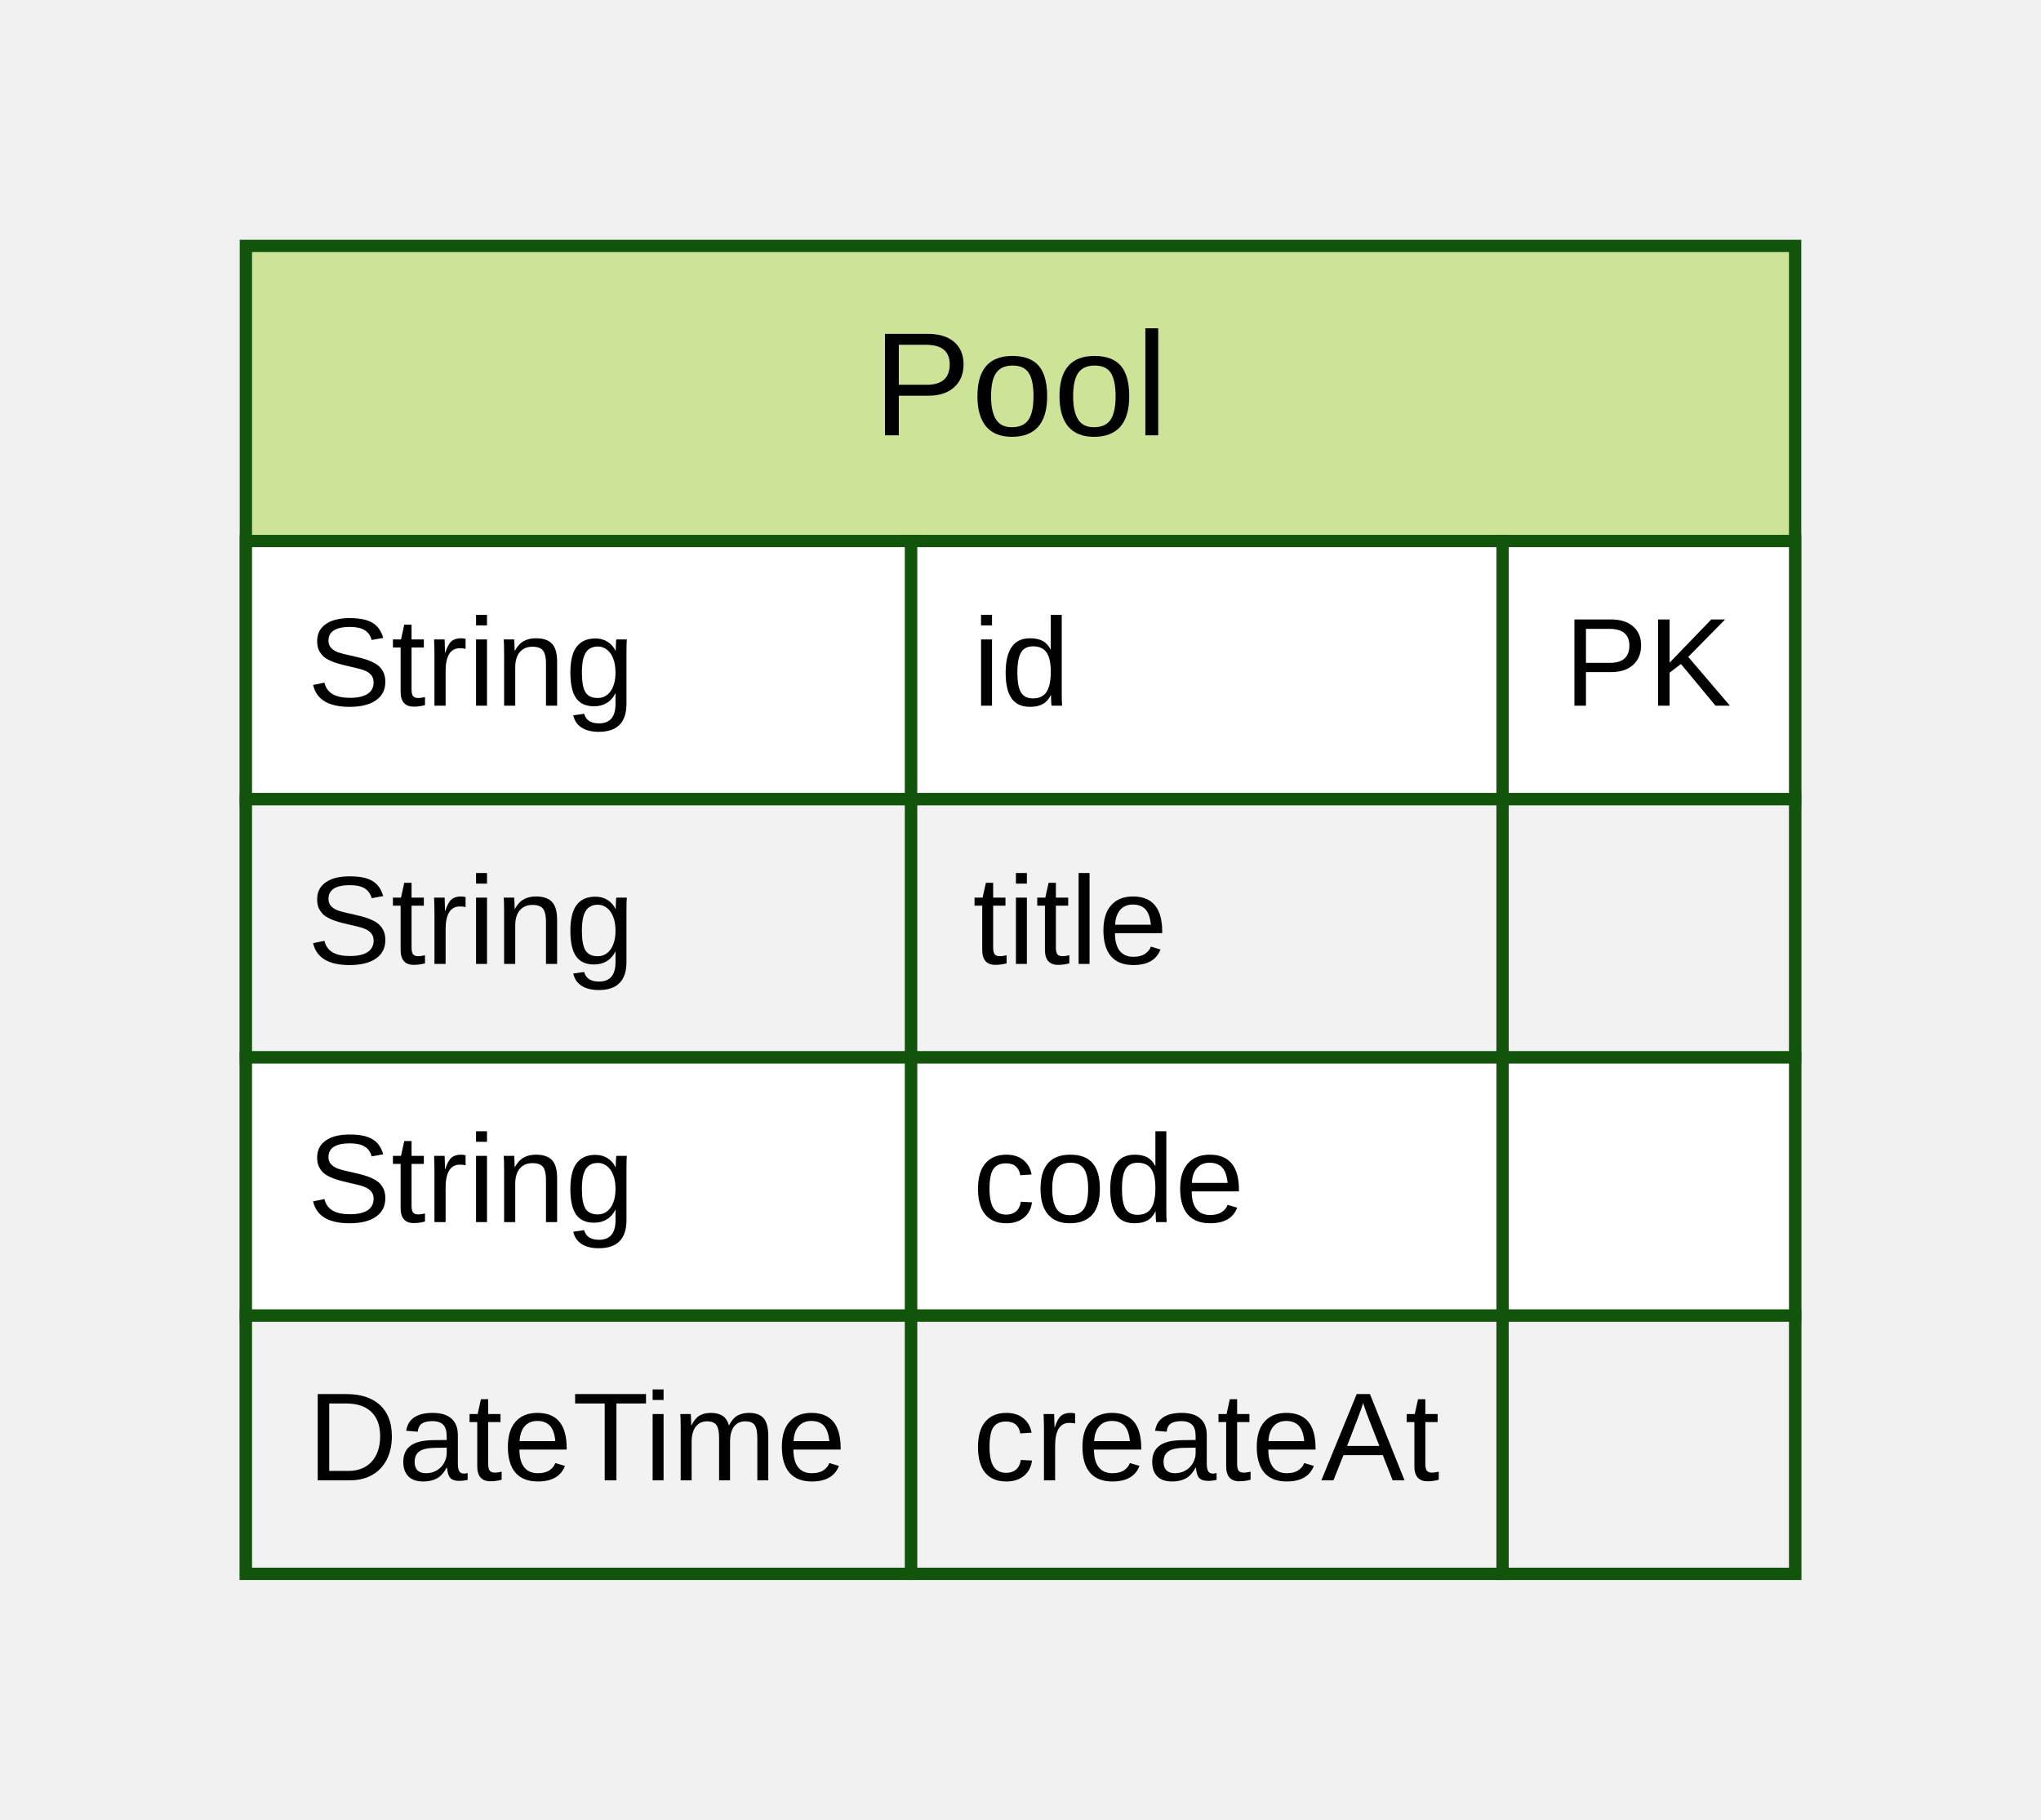
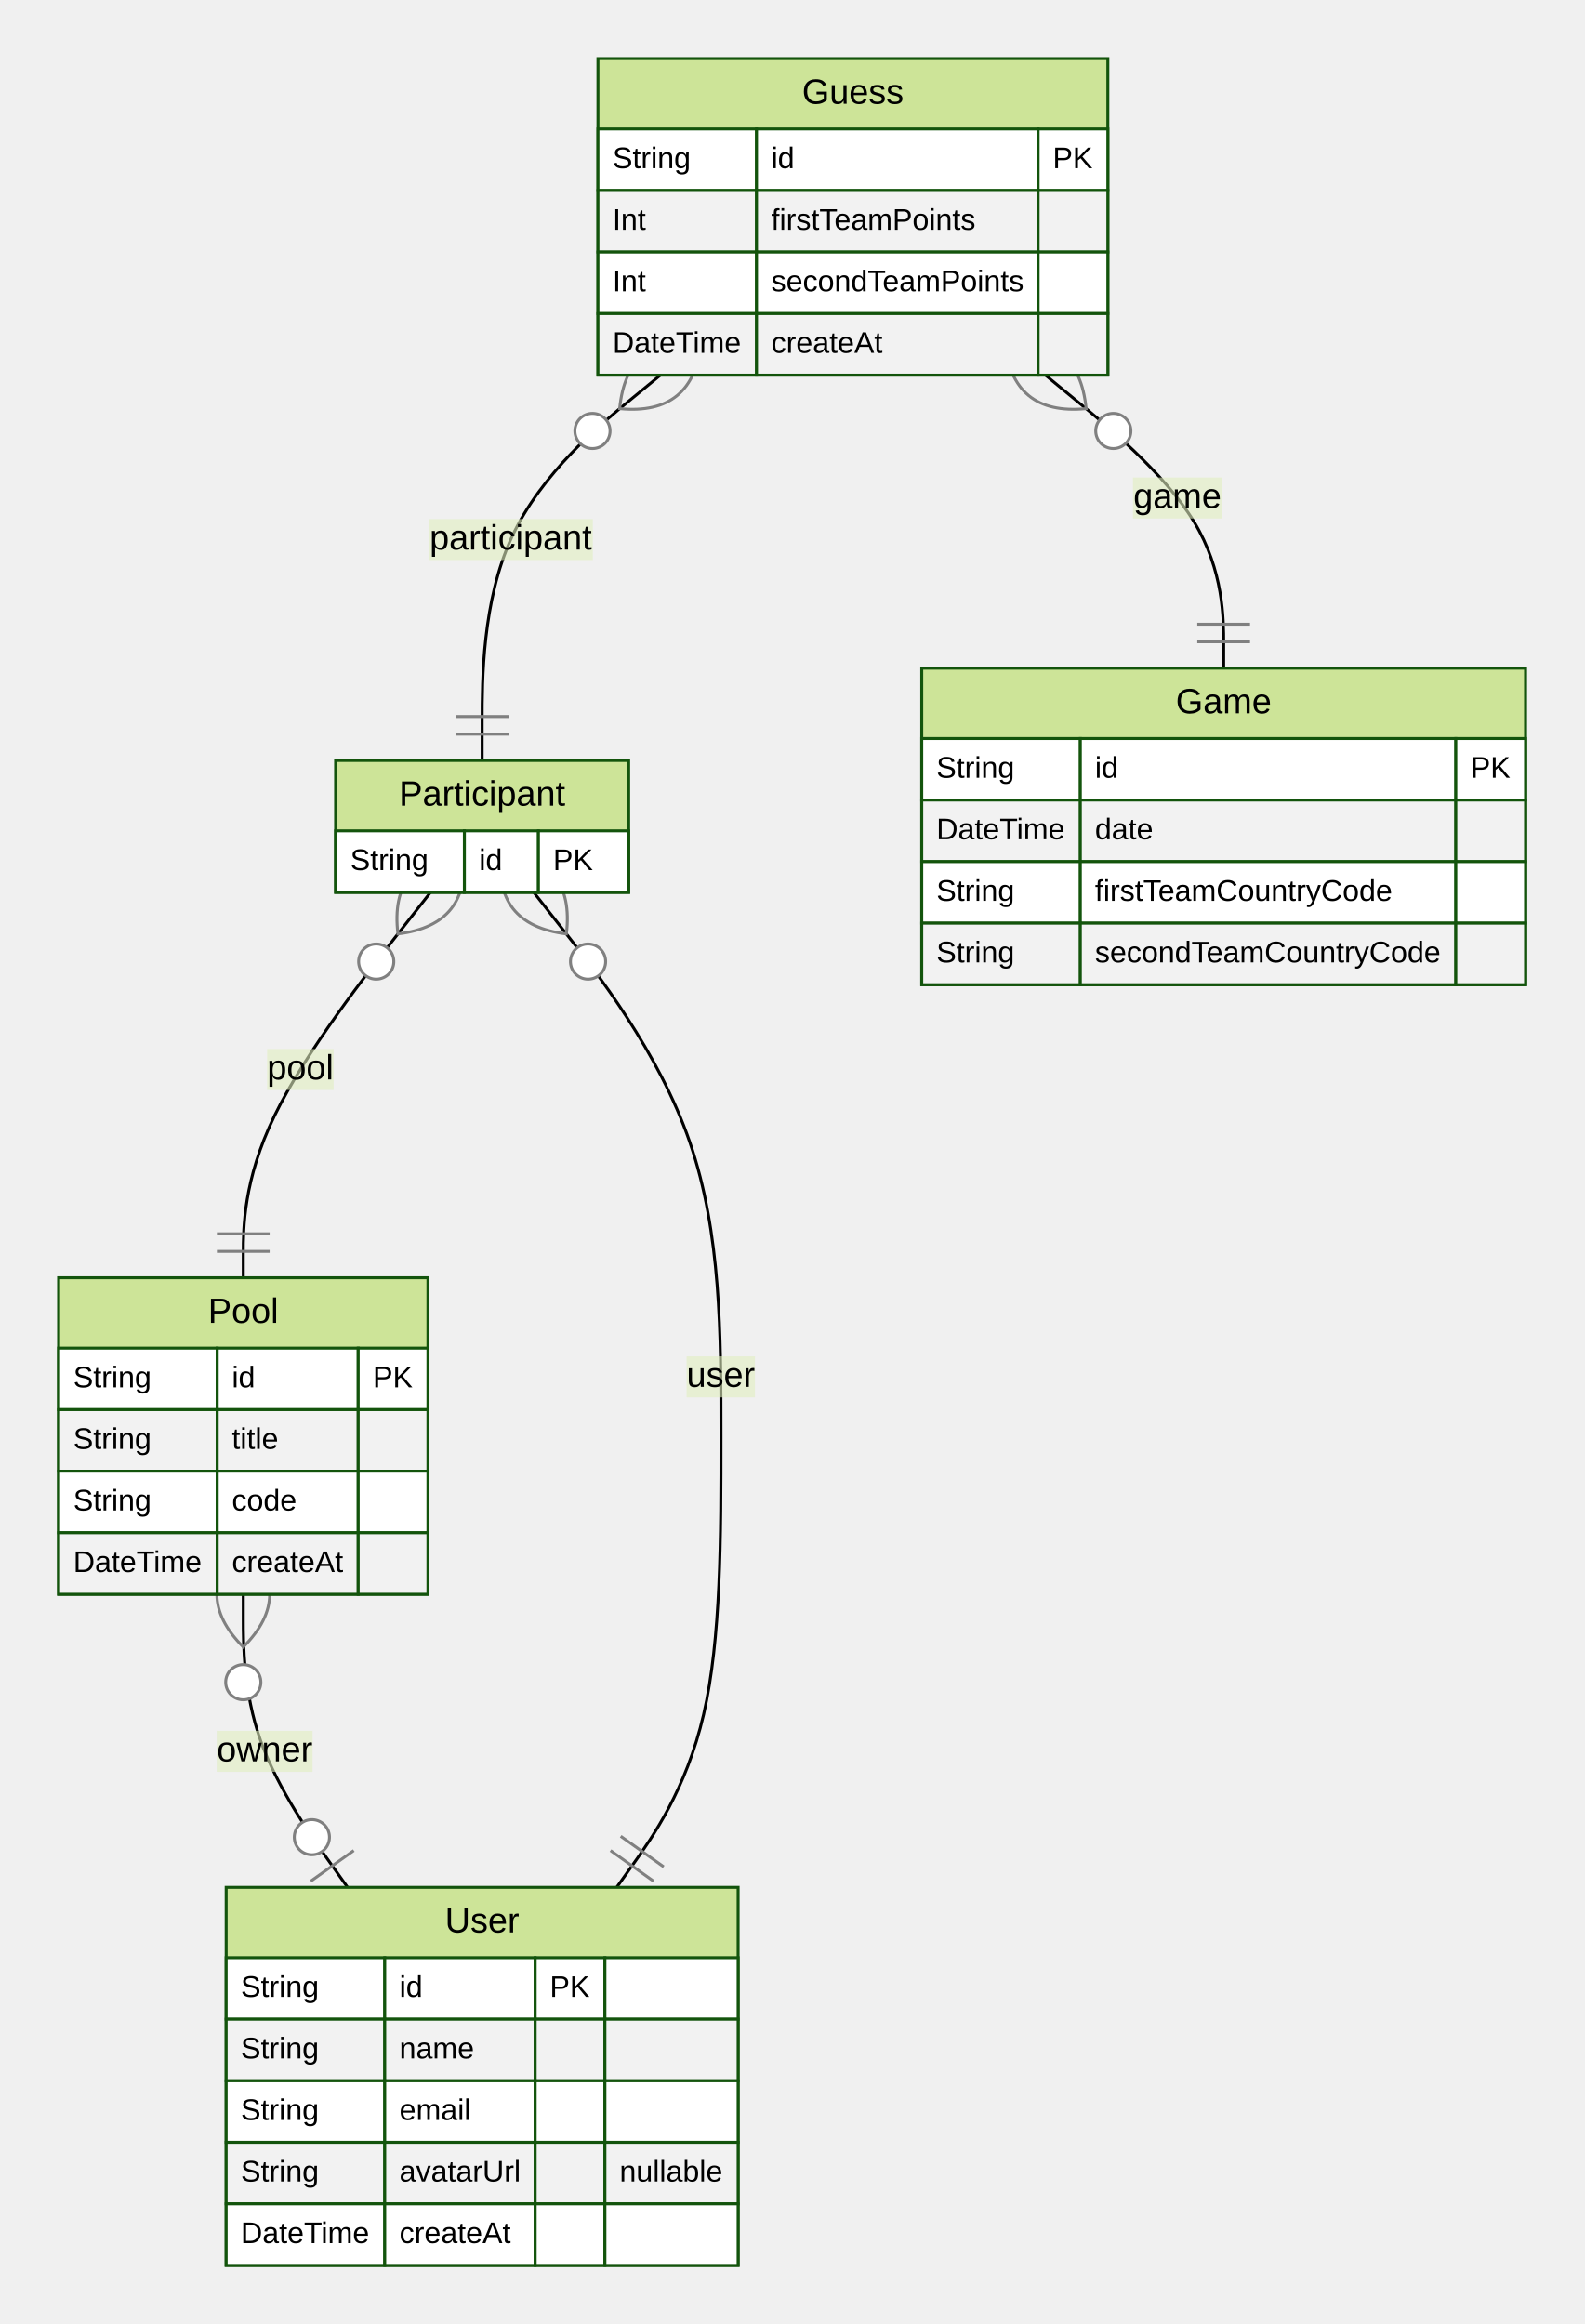
- <svg xmlns="http://www.w3.org/2000/svg" aria-labelledby="chart-title-mermaid-0 chart-desc-mermaid-0" role="img" viewBox="0 0 166.017 148" style="max-width: 166.017px; background-color: white;" width="100%" id="mermaid-0">
+ <svg xmlns="http://www.w3.org/2000/svg" aria-labelledby="chart-title-mermaid-0 chart-desc-mermaid-0" role="img" viewBox="0 0 540.542 793" style="max-width: 540.542px; background-color: white;" width="100%" id="mermaid-0">
  <style>#mermaid-0 {font-family:"trebuchet ms",verdana,arial,sans-serif;font-size:16px;fill:#000000;}#mermaid-0 .error-icon{fill:#552222;}#mermaid-0 .error-text{fill:#552222;stroke:#552222;}#mermaid-0 .edge-thickness-normal{stroke-width:2px;}#mermaid-0 .edge-thickness-thick{stroke-width:3.5px;}#mermaid-0 .edge-pattern-solid{stroke-dasharray:0;}#mermaid-0 .edge-pattern-dashed{stroke-dasharray:3;}#mermaid-0 .edge-pattern-dotted{stroke-dasharray:2;}#mermaid-0 .marker{fill:#000000;stroke:#000000;}#mermaid-0 .marker.cross{stroke:#000000;}#mermaid-0 svg{font-family:"trebuchet ms",verdana,arial,sans-serif;font-size:16px;}#mermaid-0 .entityBox{fill:#cde498;stroke:#13540c;}#mermaid-0 .attributeBoxOdd{fill:#ffffff;stroke:#13540c;}#mermaid-0 .attributeBoxEven{fill:#f2f2f2;stroke:#13540c;}#mermaid-0 .relationshipLabelBox{fill:hsl(78.158, 58.462%, 84.51%);opacity:0.7;background-color:hsl(78.158, 58.462%, 84.51%);}#mermaid-0 .relationshipLabelBox rect{opacity:0.5;}#mermaid-0 .relationshipLine{stroke:#000000;}#mermaid-0 :root{--mermaid-font-family:"trebuchet ms",verdana,arial,sans-serif;}</style>
  <g />
  <defs>
    <marker orient="auto" markerHeight="18" markerWidth="18" refY="9" refX="0" id="ONLY_ONE_START">
      <path d="M9,0 L9,18 M15,0 L15,18" fill="none" stroke="gray" />
    </marker>
  </defs>
  <defs>
    <marker orient="auto" markerHeight="18" markerWidth="18" refY="9" refX="18" id="ONLY_ONE_END">
      <path d="M3,0 L3,18 M9,0 L9,18" fill="none" stroke="gray" />
    </marker>
  </defs>
  <defs>
    <marker orient="auto" markerHeight="18" markerWidth="30" refY="9" refX="0" id="ZERO_OR_ONE_START">
      <circle r="6" cy="9" cx="21" fill="white" stroke="gray" />
      <path d="M9,0 L9,18" fill="none" stroke="gray" />
    </marker>
  </defs>
  <defs>
    <marker orient="auto" markerHeight="18" markerWidth="30" refY="9" refX="30" id="ZERO_OR_ONE_END">
      <circle r="6" cy="9" cx="9" fill="white" stroke="gray" />
      <path d="M21,0 L21,18" fill="none" stroke="gray" />
    </marker>
  </defs>
  <defs>
    <marker orient="auto" markerHeight="36" markerWidth="45" refY="18" refX="18" id="ONE_OR_MORE_START">
      <path d="M0,18 Q 18,0 36,18 Q 18,36 0,18 M42,9 L42,27" fill="none" stroke="gray" />
    </marker>
  </defs>
  <defs>
    <marker orient="auto" markerHeight="36" markerWidth="45" refY="18" refX="27" id="ONE_OR_MORE_END">
      <path d="M3,9 L3,27 M9,18 Q27,0 45,18 Q27,36 9,18" fill="none" stroke="gray" />
    </marker>
  </defs>
  <defs>
    <marker orient="auto" markerHeight="36" markerWidth="57" refY="18" refX="18" id="ZERO_OR_MORE_START">
      <circle r="6" cy="18" cx="48" fill="white" stroke="gray" />
      <path d="M0,18 Q18,0 36,18 Q18,36 0,18" fill="none" stroke="gray" />
    </marker>
  </defs>
  <defs>
    <marker orient="auto" markerHeight="36" markerWidth="57" refY="18" refX="39" id="ZERO_OR_MORE_END">
      <circle r="6" cy="18" cx="9" fill="white" stroke="gray" />
      <path d="M21,18 Q39,0 57,18 Q39,36 21,18" fill="none" stroke="gray" />
    </marker>
  </defs>
-   <g transform="translate(20,20 )" id="Pool">
+   <path marker-start="url(#ZERO_OR_MORE_START)" marker-end="url(#ZERO_OR_ONE_END)" fill="none" stroke="gray" d="M83.009,544L83.009,552.333C83.009,560.667,83.009,577.333,88.94,594C94.872,610.667,106.736,627.333,112.668,635.667L118.6,644" class="er relationshipLine" />
+   <path marker-start="url(#ZERO_OR_MORE_START)" marker-end="url(#ONLY_ONE_END)" fill="none" stroke="gray" d="M182.146,304.5L192.791,318.083C203.436,331.667,224.727,358.833,235.372,389.75C246.017,420.667,246.017,455.333,246.017,490C246.017,524.667,246.017,559.333,240.085,585C234.153,610.667,222.29,627.333,216.358,635.667L210.426,644" class="er relationshipLine" />
+   <path marker-start="url(#ZERO_OR_MORE_START)" marker-end="url(#ONLY_ONE_END)" fill="none" stroke="gray" d="M146.88,304.5L136.235,318.083C125.589,331.667,104.299,358.833,93.654,380.75C83.009,402.667,83.009,419.333,83.009,427.667L83.009,436" class="er relationshipLine" />
+   <path marker-start="url(#ZERO_OR_MORE_START)" marker-end="url(#ONLY_ONE_END)" fill="none" stroke="gray" d="M356.707,128L366.843,136.333C376.98,144.667,397.254,161.333,407.391,178C417.527,194.667,417.527,211.333,417.527,219.667L417.527,228" class="er relationshipLine" />
+   <path marker-start="url(#ZERO_OR_MORE_START)" marker-end="url(#ONLY_ONE_END)" fill="none" stroke="gray" d="M225.334,128L215.197,136.333C205.06,144.667,184.786,161.333,174.65,183.25C164.513,205.167,164.513,232.333,164.513,245.917L164.513,259.5" class="er relationshipLine" />
+   <g transform="translate(20,436 )" id="Pool">
    <rect height="108" width="126.017" y="0" x="0" stroke="gray" fill-opacity="100%" fill="honeydew" class="er entityBox" />
    <text transform="translate(63.00859,12)" style="font-family: &quot;trebuchet ms&quot;, verdana, arial, sans-serif;; font-size: 12px" text-anchor="middle" dominant-baseline="middle" y="0" x="0" id="entity-Pool" class="er entityLabel">Pool</text>
    <rect height="21" width="54.113" y="24" x="0" stroke="gray" fill-opacity="100%" fill="honeydew" class="er attributeBoxOdd" />
    <text transform="translate(5,34.5)" style="font-family: &quot;trebuchet ms&quot;, verdana, arial, sans-serif;; font-size: 10.2px" text-anchor="left" dominant-baseline="middle" y="0" x="0" id="entity-Pool-attr-1-type" class="er entityLabel">String</text>
    <rect height="21" width="48.109" y="24" x="54.113" stroke="gray" fill-opacity="100%" fill="honeydew" class="er attributeBoxOdd" />
    <text transform="translate(59.11313,34.5)" style="font-family: &quot;trebuchet ms&quot;, verdana, arial, sans-serif;; font-size: 10.2px" text-anchor="left" dominant-baseline="middle" y="0" x="0" id="entity-Pool-attr-1-name" class="er entityLabel">id</text>
    <rect height="21" width="23.795" y="24" x="102.222" stroke="gray" fill-opacity="100%" fill="honeydew" class="er attributeBoxOdd" />
    <text transform="translate(107.2222,34.5)" style="font-family: &quot;trebuchet ms&quot;, verdana, arial, sans-serif;; font-size: 10.2px" text-anchor="left" dominant-baseline="middle" y="0" x="0" id="entity-Pool-attr-1-key" class="er entityLabel">PK</text>
    <rect height="21" width="54.113" y="45" x="0" stroke="gray" fill-opacity="100%" fill="honeydew" class="er attributeBoxEven" />
    <text transform="translate(5,55.5)" style="font-family: &quot;trebuchet ms&quot;, verdana, arial, sans-serif;; font-size: 10.2px" text-anchor="left" dominant-baseline="middle" y="0" x="0" id="entity-Pool-attr-2-type" class="er entityLabel">String</text>
    <rect height="21" width="48.109" y="45" x="54.113" stroke="gray" fill-opacity="100%" fill="honeydew" class="er attributeBoxEven" />
    <text transform="translate(59.11313,55.5)" style="font-family: &quot;trebuchet ms&quot;, verdana, arial, sans-serif;; font-size: 10.2px" text-anchor="left" dominant-baseline="middle" y="0" x="0" id="entity-Pool-attr-2-name" class="er entityLabel">title</text>
    <rect height="21" width="23.795" y="45" x="102.222" stroke="gray" fill-opacity="100%" fill="honeydew" class="er attributeBoxEven" />
    <text transform="translate(107.2222,55.5)" style="font-family: &quot;trebuchet ms&quot;, verdana, arial, sans-serif;; font-size: 10.2px" text-anchor="left" dominant-baseline="middle" y="0" x="0" id="entity-Pool-attr-2-key" class="er entityLabel" />
    <rect height="21" width="54.113" y="66" x="0" stroke="gray" fill-opacity="100%" fill="honeydew" class="er attributeBoxOdd" />
    <text transform="translate(5,76.5)" style="font-family: &quot;trebuchet ms&quot;, verdana, arial, sans-serif;; font-size: 10.2px" text-anchor="left" dominant-baseline="middle" y="0" x="0" id="entity-Pool-attr-3-type" class="er entityLabel">String</text>
    <rect height="21" width="48.109" y="66" x="54.113" stroke="gray" fill-opacity="100%" fill="honeydew" class="er attributeBoxOdd" />
    <text transform="translate(59.11313,76.5)" style="font-family: &quot;trebuchet ms&quot;, verdana, arial, sans-serif;; font-size: 10.2px" text-anchor="left" dominant-baseline="middle" y="0" x="0" id="entity-Pool-attr-3-name" class="er entityLabel">code</text>
    <rect height="21" width="23.795" y="66" x="102.222" stroke="gray" fill-opacity="100%" fill="honeydew" class="er attributeBoxOdd" />
    <text transform="translate(107.2222,76.5)" style="font-family: &quot;trebuchet ms&quot;, verdana, arial, sans-serif;; font-size: 10.2px" text-anchor="left" dominant-baseline="middle" y="0" x="0" id="entity-Pool-attr-3-key" class="er entityLabel" />
    <rect height="21" width="54.113" y="87" x="0" stroke="gray" fill-opacity="100%" fill="honeydew" class="er attributeBoxEven" />
    <text transform="translate(5,97.5)" style="font-family: &quot;trebuchet ms&quot;, verdana, arial, sans-serif;; font-size: 10.2px" text-anchor="left" dominant-baseline="middle" y="0" x="0" id="entity-Pool-attr-4-type" class="er entityLabel">DateTime</text>
    <rect height="21" width="48.109" y="87" x="54.113" stroke="gray" fill-opacity="100%" fill="honeydew" class="er attributeBoxEven" />
    <text transform="translate(59.11313,97.5)" style="font-family: &quot;trebuchet ms&quot;, verdana, arial, sans-serif;; font-size: 10.2px" text-anchor="left" dominant-baseline="middle" y="0" x="0" id="entity-Pool-attr-4-name" class="er entityLabel">createAt</text>
    <rect height="21" width="23.795" y="87" x="102.222" stroke="gray" fill-opacity="100%" fill="honeydew" class="er attributeBoxEven" />
    <text transform="translate(107.2222,97.5)" style="font-family: &quot;trebuchet ms&quot;, verdana, arial, sans-serif;; font-size: 10.2px" text-anchor="left" dominant-baseline="middle" y="0" x="0" id="entity-Pool-attr-4-key" class="er entityLabel" />
  </g>
+   <g transform="translate(114.5129,259.5 )" id="Participant">
+     <rect height="45" width="100" y="0" x="0" stroke="gray" fill-opacity="100%" fill="honeydew" class="er entityBox" />
+     <text transform="translate(50,12)" style="font-family: &quot;trebuchet ms&quot;, verdana, arial, sans-serif;; font-size: 12px" text-anchor="middle" dominant-baseline="middle" y="0" x="0" id="entity-Participant" class="er entityLabel">Participant</text>
+     <rect height="21" width="43.945" y="24" x="0" stroke="gray" fill-opacity="100%" fill="honeydew" class="er attributeBoxOdd" />
+     <text transform="translate(5,34.5)" style="font-family: &quot;trebuchet ms&quot;, verdana, arial, sans-serif;; font-size: 10.2px" text-anchor="left" dominant-baseline="middle" y="0" x="0" id="entity-Participant-attr-1-type" class="er entityLabel">String</text>
+     <rect height="21" width="25.262" y="24" x="43.945" stroke="gray" fill-opacity="100%" fill="honeydew" class="er attributeBoxOdd" />
+     <text transform="translate(48.94526,34.5)" style="font-family: &quot;trebuchet ms&quot;, verdana, arial, sans-serif;; font-size: 10.2px" text-anchor="left" dominant-baseline="middle" y="0" x="0" id="entity-Participant-attr-1-name" class="er entityLabel">id</text>
+     <rect height="21" width="30.793" y="24" x="69.207" stroke="gray" fill-opacity="100%" fill="honeydew" class="er attributeBoxOdd" />
+     <text transform="translate(74.20681,34.5)" style="font-family: &quot;trebuchet ms&quot;, verdana, arial, sans-serif;; font-size: 10.2px" text-anchor="left" dominant-baseline="middle" y="0" x="0" id="entity-Participant-attr-1-key" class="er entityLabel">PK</text>
+   </g>
+   <g transform="translate(77.16816,644 )" id="User">
+     <rect height="129" width="174.689" y="0" x="0" stroke="gray" fill-opacity="100%" fill="honeydew" class="er entityBox" />
+     <text transform="translate(87.34473,12)" style="font-family: &quot;trebuchet ms&quot;, verdana, arial, sans-serif;; font-size: 12px" text-anchor="middle" dominant-baseline="middle" y="0" x="0" id="entity-User" class="er entityLabel">User</text>
+     <rect height="21" width="54.113" y="24" x="0" stroke="gray" fill-opacity="100%" fill="honeydew" class="er attributeBoxOdd" />
+     <text transform="translate(5,34.5)" style="font-family: &quot;trebuchet ms&quot;, verdana, arial, sans-serif;; font-size: 10.2px" text-anchor="left" dominant-baseline="middle" y="0" x="0" id="entity-User-attr-1-type" class="er entityLabel">String</text>
+     <rect height="21" width="51.328" y="24" x="54.113" stroke="gray" fill-opacity="100%" fill="honeydew" class="er attributeBoxOdd" />
+     <text transform="translate(59.11313,34.5)" style="font-family: &quot;trebuchet ms&quot;, verdana, arial, sans-serif;; font-size: 10.2px" text-anchor="left" dominant-baseline="middle" y="0" x="0" id="entity-User-attr-1-name" class="er entityLabel">id</text>
+     <rect height="21" width="23.795" y="24" x="105.441" stroke="gray" fill-opacity="100%" fill="honeydew" class="er attributeBoxOdd" />
+     <text transform="translate(110.4413,34.5)" style="font-family: &quot;trebuchet ms&quot;, verdana, arial, sans-serif;; font-size: 10.2px" text-anchor="left" dominant-baseline="middle" y="0" x="0" id="entity-User-attr-1-key" class="er entityLabel">PK</text>
+     <rect height="21" width="45.453" y="24" x="129.236" stroke="gray" fill-opacity="100%" fill="honeydew" class="er attributeBoxOdd" />
+     <text transform="translate(134.2362,34.5)" style="font-family: &quot;trebuchet ms&quot;, verdana, arial, sans-serif;; font-size: 10.2px" text-anchor="left" dominant-baseline="middle" y="0" x="0" id="entity-User-attr-1-comment" class="er entityLabel" />
+     <rect height="21" width="54.113" y="45" x="0" stroke="gray" fill-opacity="100%" fill="honeydew" class="er attributeBoxEven" />
+     <text transform="translate(5,55.5)" style="font-family: &quot;trebuchet ms&quot;, verdana, arial, sans-serif;; font-size: 10.2px" text-anchor="left" dominant-baseline="middle" y="0" x="0" id="entity-User-attr-2-type" class="er entityLabel">String</text>
+     <rect height="21" width="51.328" y="45" x="54.113" stroke="gray" fill-opacity="100%" fill="honeydew" class="er attributeBoxEven" />
+     <text transform="translate(59.11313,55.5)" style="font-family: &quot;trebuchet ms&quot;, verdana, arial, sans-serif;; font-size: 10.2px" text-anchor="left" dominant-baseline="middle" y="0" x="0" id="entity-User-attr-2-name" class="er entityLabel">name</text>
+     <rect height="21" width="23.795" y="45" x="105.441" stroke="gray" fill-opacity="100%" fill="honeydew" class="er attributeBoxEven" />
+     <text transform="translate(110.4413,55.5)" style="font-family: &quot;trebuchet ms&quot;, verdana, arial, sans-serif;; font-size: 10.2px" text-anchor="left" dominant-baseline="middle" y="0" x="0" id="entity-User-attr-2-key" class="er entityLabel" />
+     <rect height="21" width="45.453" y="45" x="129.236" stroke="gray" fill-opacity="100%" fill="honeydew" class="er attributeBoxEven" />
+     <text transform="translate(134.2362,55.5)" style="font-family: &quot;trebuchet ms&quot;, verdana, arial, sans-serif;; font-size: 10.2px" text-anchor="left" dominant-baseline="middle" y="0" x="0" id="entity-User-attr-2-comment" class="er entityLabel" />
+     <rect height="21" width="54.113" y="66" x="0" stroke="gray" fill-opacity="100%" fill="honeydew" class="er attributeBoxOdd" />
+     <text transform="translate(5,76.5)" style="font-family: &quot;trebuchet ms&quot;, verdana, arial, sans-serif;; font-size: 10.2px" text-anchor="left" dominant-baseline="middle" y="0" x="0" id="entity-User-attr-3-type" class="er entityLabel">String</text>
+     <rect height="21" width="51.328" y="66" x="54.113" stroke="gray" fill-opacity="100%" fill="honeydew" class="er attributeBoxOdd" />
+     <text transform="translate(59.11313,76.5)" style="font-family: &quot;trebuchet ms&quot;, verdana, arial, sans-serif;; font-size: 10.2px" text-anchor="left" dominant-baseline="middle" y="0" x="0" id="entity-User-attr-3-name" class="er entityLabel">email</text>
+     <rect height="21" width="23.795" y="66" x="105.441" stroke="gray" fill-opacity="100%" fill="honeydew" class="er attributeBoxOdd" />
+     <text transform="translate(110.4413,76.5)" style="font-family: &quot;trebuchet ms&quot;, verdana, arial, sans-serif;; font-size: 10.2px" text-anchor="left" dominant-baseline="middle" y="0" x="0" id="entity-User-attr-3-key" class="er entityLabel" />
+     <rect height="21" width="45.453" y="66" x="129.236" stroke="gray" fill-opacity="100%" fill="honeydew" class="er attributeBoxOdd" />
+     <text transform="translate(134.2362,76.5)" style="font-family: &quot;trebuchet ms&quot;, verdana, arial, sans-serif;; font-size: 10.2px" text-anchor="left" dominant-baseline="middle" y="0" x="0" id="entity-User-attr-3-comment" class="er entityLabel" />
+     <rect height="21" width="54.113" y="87" x="0" stroke="gray" fill-opacity="100%" fill="honeydew" class="er attributeBoxEven" />
+     <text transform="translate(5,97.5)" style="font-family: &quot;trebuchet ms&quot;, verdana, arial, sans-serif;; font-size: 10.2px" text-anchor="left" dominant-baseline="middle" y="0" x="0" id="entity-User-attr-4-type" class="er entityLabel">String</text>
+     <rect height="21" width="51.328" y="87" x="54.113" stroke="gray" fill-opacity="100%" fill="honeydew" class="er attributeBoxEven" />
+     <text transform="translate(59.11313,97.5)" style="font-family: &quot;trebuchet ms&quot;, verdana, arial, sans-serif;; font-size: 10.2px" text-anchor="left" dominant-baseline="middle" y="0" x="0" id="entity-User-attr-4-name" class="er entityLabel">avatarUrl</text>
+     <rect height="21" width="23.795" y="87" x="105.441" stroke="gray" fill-opacity="100%" fill="honeydew" class="er attributeBoxEven" />
+     <text transform="translate(110.4413,97.5)" style="font-family: &quot;trebuchet ms&quot;, verdana, arial, sans-serif;; font-size: 10.2px" text-anchor="left" dominant-baseline="middle" y="0" x="0" id="entity-User-attr-4-key" class="er entityLabel" />
+     <rect height="21" width="45.453" y="87" x="129.236" stroke="gray" fill-opacity="100%" fill="honeydew" class="er attributeBoxEven" />
+     <text transform="translate(134.2362,97.5)" style="font-family: &quot;trebuchet ms&quot;, verdana, arial, sans-serif;; font-size: 10.2px" text-anchor="left" dominant-baseline="middle" y="0" x="0" id="entity-User-attr-4-comment" class="er entityLabel">nullable</text>
+     <rect height="21" width="54.113" y="108" x="0" stroke="gray" fill-opacity="100%" fill="honeydew" class="er attributeBoxOdd" />
+     <text transform="translate(5,118.5)" style="font-family: &quot;trebuchet ms&quot;, verdana, arial, sans-serif;; font-size: 10.2px" text-anchor="left" dominant-baseline="middle" y="0" x="0" id="entity-User-attr-5-type" class="er entityLabel">DateTime</text>
+     <rect height="21" width="51.328" y="108" x="54.113" stroke="gray" fill-opacity="100%" fill="honeydew" class="er attributeBoxOdd" />
+     <text transform="translate(59.11313,118.5)" style="font-family: &quot;trebuchet ms&quot;, verdana, arial, sans-serif;; font-size: 10.2px" text-anchor="left" dominant-baseline="middle" y="0" x="0" id="entity-User-attr-5-name" class="er entityLabel">createAt</text>
+     <rect height="21" width="23.795" y="108" x="105.441" stroke="gray" fill-opacity="100%" fill="honeydew" class="er attributeBoxOdd" />
+     <text transform="translate(110.4413,118.5)" style="font-family: &quot;trebuchet ms&quot;, verdana, arial, sans-serif;; font-size: 10.2px" text-anchor="left" dominant-baseline="middle" y="0" x="0" id="entity-User-attr-5-key" class="er entityLabel" />
+     <rect height="21" width="45.453" y="108" x="129.236" stroke="gray" fill-opacity="100%" fill="honeydew" class="er attributeBoxOdd" />
+     <text transform="translate(134.2362,118.5)" style="font-family: &quot;trebuchet ms&quot;, verdana, arial, sans-serif;; font-size: 10.2px" text-anchor="left" dominant-baseline="middle" y="0" x="0" id="entity-User-attr-5-comment" class="er entityLabel" />
+   </g>
+   <g transform="translate(314.5129,228 )" id="Game">
+     <rect height="108" width="206.029" y="0" x="0" stroke="gray" fill-opacity="100%" fill="honeydew" class="er entityBox" />
+     <text transform="translate(103.0145,12)" style="font-family: &quot;trebuchet ms&quot;, verdana, arial, sans-serif;; font-size: 12px" text-anchor="middle" dominant-baseline="middle" y="0" x="0" id="entity-Game" class="er entityLabel">Game</text>
+     <rect height="21" width="54.113" y="24" x="0" stroke="gray" fill-opacity="100%" fill="honeydew" class="er attributeBoxOdd" />
+     <text transform="translate(5,34.5)" style="font-family: &quot;trebuchet ms&quot;, verdana, arial, sans-serif;; font-size: 10.2px" text-anchor="left" dominant-baseline="middle" y="0" x="0" id="entity-Game-attr-1-type" class="er entityLabel">String</text>
+     <rect height="21" width="128.121" y="24" x="54.113" stroke="gray" fill-opacity="100%" fill="honeydew" class="er attributeBoxOdd" />
+     <text transform="translate(59.11313,34.5)" style="font-family: &quot;trebuchet ms&quot;, verdana, arial, sans-serif;; font-size: 10.2px" text-anchor="left" dominant-baseline="middle" y="0" x="0" id="entity-Game-attr-1-name" class="er entityLabel">id</text>
+     <rect height="21" width="23.795" y="24" x="182.234" stroke="gray" fill-opacity="100%" fill="honeydew" class="er attributeBoxOdd" />
+     <text transform="translate(187.2339,34.5)" style="font-family: &quot;trebuchet ms&quot;, verdana, arial, sans-serif;; font-size: 10.2px" text-anchor="left" dominant-baseline="middle" y="0" x="0" id="entity-Game-attr-1-key" class="er entityLabel">PK</text>
+     <rect height="21" width="54.113" y="45" x="0" stroke="gray" fill-opacity="100%" fill="honeydew" class="er attributeBoxEven" />
+     <text transform="translate(5,55.5)" style="font-family: &quot;trebuchet ms&quot;, verdana, arial, sans-serif;; font-size: 10.2px" text-anchor="left" dominant-baseline="middle" y="0" x="0" id="entity-Game-attr-2-type" class="er entityLabel">DateTime</text>
+     <rect height="21" width="128.121" y="45" x="54.113" stroke="gray" fill-opacity="100%" fill="honeydew" class="er attributeBoxEven" />
+     <text transform="translate(59.11313,55.5)" style="font-family: &quot;trebuchet ms&quot;, verdana, arial, sans-serif;; font-size: 10.2px" text-anchor="left" dominant-baseline="middle" y="0" x="0" id="entity-Game-attr-2-name" class="er entityLabel">date</text>
+     <rect height="21" width="23.795" y="45" x="182.234" stroke="gray" fill-opacity="100%" fill="honeydew" class="er attributeBoxEven" />
+     <text transform="translate(187.2339,55.5)" style="font-family: &quot;trebuchet ms&quot;, verdana, arial, sans-serif;; font-size: 10.2px" text-anchor="left" dominant-baseline="middle" y="0" x="0" id="entity-Game-attr-2-key" class="er entityLabel" />
+     <rect height="21" width="54.113" y="66" x="0" stroke="gray" fill-opacity="100%" fill="honeydew" class="er attributeBoxOdd" />
+     <text transform="translate(5,76.5)" style="font-family: &quot;trebuchet ms&quot;, verdana, arial, sans-serif;; font-size: 10.2px" text-anchor="left" dominant-baseline="middle" y="0" x="0" id="entity-Game-attr-3-type" class="er entityLabel">String</text>
+     <rect height="21" width="128.121" y="66" x="54.113" stroke="gray" fill-opacity="100%" fill="honeydew" class="er attributeBoxOdd" />
+     <text transform="translate(59.11313,76.5)" style="font-family: &quot;trebuchet ms&quot;, verdana, arial, sans-serif;; font-size: 10.2px" text-anchor="left" dominant-baseline="middle" y="0" x="0" id="entity-Game-attr-3-name" class="er entityLabel">firstTeamCountryCode</text>
+     <rect height="21" width="23.795" y="66" x="182.234" stroke="gray" fill-opacity="100%" fill="honeydew" class="er attributeBoxOdd" />
+     <text transform="translate(187.2339,76.5)" style="font-family: &quot;trebuchet ms&quot;, verdana, arial, sans-serif;; font-size: 10.2px" text-anchor="left" dominant-baseline="middle" y="0" x="0" id="entity-Game-attr-3-key" class="er entityLabel" />
+     <rect height="21" width="54.113" y="87" x="0" stroke="gray" fill-opacity="100%" fill="honeydew" class="er attributeBoxEven" />
+     <text transform="translate(5,97.5)" style="font-family: &quot;trebuchet ms&quot;, verdana, arial, sans-serif;; font-size: 10.2px" text-anchor="left" dominant-baseline="middle" y="0" x="0" id="entity-Game-attr-4-type" class="er entityLabel">String</text>
+     <rect height="21" width="128.121" y="87" x="54.113" stroke="gray" fill-opacity="100%" fill="honeydew" class="er attributeBoxEven" />
+     <text transform="translate(59.11313,97.5)" style="font-family: &quot;trebuchet ms&quot;, verdana, arial, sans-serif;; font-size: 10.2px" text-anchor="left" dominant-baseline="middle" y="0" x="0" id="entity-Game-attr-4-name" class="er entityLabel">secondTeamCountryCode</text>
+     <rect height="21" width="23.795" y="87" x="182.234" stroke="gray" fill-opacity="100%" fill="honeydew" class="er attributeBoxEven" />
+     <text transform="translate(187.2339,97.5)" style="font-family: &quot;trebuchet ms&quot;, verdana, arial, sans-serif;; font-size: 10.2px" text-anchor="left" dominant-baseline="middle" y="0" x="0" id="entity-Game-attr-4-key" class="er entityLabel" />
+   </g>
+   <g transform="translate(204.027,20 )" id="Guess">
+     <rect height="108" width="173.986" y="0" x="0" stroke="gray" fill-opacity="100%" fill="honeydew" class="er entityBox" />
+     <text transform="translate(86.99312,12)" style="font-family: &quot;trebuchet ms&quot;, verdana, arial, sans-serif;; font-size: 12px" text-anchor="middle" dominant-baseline="middle" y="0" x="0" id="entity-Guess" class="er entityLabel">Guess</text>
+     <rect height="21" width="54.113" y="24" x="0" stroke="gray" fill-opacity="100%" fill="honeydew" class="er attributeBoxOdd" />
+     <text transform="translate(5,34.5)" style="font-family: &quot;trebuchet ms&quot;, verdana, arial, sans-serif;; font-size: 10.2px" text-anchor="left" dominant-baseline="middle" y="0" x="0" id="entity-Guess-attr-1-type" class="er entityLabel">String</text>
+     <rect height="21" width="96.078" y="24" x="54.113" stroke="gray" fill-opacity="100%" fill="honeydew" class="er attributeBoxOdd" />
+     <text transform="translate(59.11313,34.5)" style="font-family: &quot;trebuchet ms&quot;, verdana, arial, sans-serif;; font-size: 10.2px" text-anchor="left" dominant-baseline="middle" y="0" x="0" id="entity-Guess-attr-1-name" class="er entityLabel">id</text>
+     <rect height="21" width="23.795" y="24" x="150.191" stroke="gray" fill-opacity="100%" fill="honeydew" class="er attributeBoxOdd" />
+     <text transform="translate(155.1913,34.5)" style="font-family: &quot;trebuchet ms&quot;, verdana, arial, sans-serif;; font-size: 10.2px" text-anchor="left" dominant-baseline="middle" y="0" x="0" id="entity-Guess-attr-1-key" class="er entityLabel">PK</text>
+     <rect height="21" width="54.113" y="45" x="0" stroke="gray" fill-opacity="100%" fill="honeydew" class="er attributeBoxEven" />
+     <text transform="translate(5,55.5)" style="font-family: &quot;trebuchet ms&quot;, verdana, arial, sans-serif;; font-size: 10.2px" text-anchor="left" dominant-baseline="middle" y="0" x="0" id="entity-Guess-attr-2-type" class="er entityLabel">Int</text>
+     <rect height="21" width="96.078" y="45" x="54.113" stroke="gray" fill-opacity="100%" fill="honeydew" class="er attributeBoxEven" />
+     <text transform="translate(59.11313,55.5)" style="font-family: &quot;trebuchet ms&quot;, verdana, arial, sans-serif;; font-size: 10.2px" text-anchor="left" dominant-baseline="middle" y="0" x="0" id="entity-Guess-attr-2-name" class="er entityLabel">firstTeamPoints</text>
+     <rect height="21" width="23.795" y="45" x="150.191" stroke="gray" fill-opacity="100%" fill="honeydew" class="er attributeBoxEven" />
+     <text transform="translate(155.1913,55.5)" style="font-family: &quot;trebuchet ms&quot;, verdana, arial, sans-serif;; font-size: 10.2px" text-anchor="left" dominant-baseline="middle" y="0" x="0" id="entity-Guess-attr-2-key" class="er entityLabel" />
+     <rect height="21" width="54.113" y="66" x="0" stroke="gray" fill-opacity="100%" fill="honeydew" class="er attributeBoxOdd" />
+     <text transform="translate(5,76.5)" style="font-family: &quot;trebuchet ms&quot;, verdana, arial, sans-serif;; font-size: 10.2px" text-anchor="left" dominant-baseline="middle" y="0" x="0" id="entity-Guess-attr-3-type" class="er entityLabel">Int</text>
+     <rect height="21" width="96.078" y="66" x="54.113" stroke="gray" fill-opacity="100%" fill="honeydew" class="er attributeBoxOdd" />
+     <text transform="translate(59.11313,76.5)" style="font-family: &quot;trebuchet ms&quot;, verdana, arial, sans-serif;; font-size: 10.2px" text-anchor="left" dominant-baseline="middle" y="0" x="0" id="entity-Guess-attr-3-name" class="er entityLabel">secondTeamPoints</text>
+     <rect height="21" width="23.795" y="66" x="150.191" stroke="gray" fill-opacity="100%" fill="honeydew" class="er attributeBoxOdd" />
+     <text transform="translate(155.1913,76.5)" style="font-family: &quot;trebuchet ms&quot;, verdana, arial, sans-serif;; font-size: 10.2px" text-anchor="left" dominant-baseline="middle" y="0" x="0" id="entity-Guess-attr-3-key" class="er entityLabel" />
+     <rect height="21" width="54.113" y="87" x="0" stroke="gray" fill-opacity="100%" fill="honeydew" class="er attributeBoxEven" />
+     <text transform="translate(5,97.5)" style="font-family: &quot;trebuchet ms&quot;, verdana, arial, sans-serif;; font-size: 10.2px" text-anchor="left" dominant-baseline="middle" y="0" x="0" id="entity-Guess-attr-4-type" class="er entityLabel">DateTime</text>
+     <rect height="21" width="96.078" y="87" x="54.113" stroke="gray" fill-opacity="100%" fill="honeydew" class="er attributeBoxEven" />
+     <text transform="translate(59.11313,97.5)" style="font-family: &quot;trebuchet ms&quot;, verdana, arial, sans-serif;; font-size: 10.2px" text-anchor="left" dominant-baseline="middle" y="0" x="0" id="entity-Guess-attr-4-name" class="er entityLabel">createAt</text>
+     <rect height="21" width="23.795" y="87" x="150.191" stroke="gray" fill-opacity="100%" fill="honeydew" class="er attributeBoxEven" />
+     <text transform="translate(155.1913,97.5)" style="font-family: &quot;trebuchet ms&quot;, verdana, arial, sans-serif;; font-size: 10.2px" text-anchor="left" dominant-baseline="middle" y="0" x="0" id="entity-Guess-attr-4-key" class="er entityLabel" />
+   </g>
+   <rect fill-opacity="85%" fill="white" height="14" width="32.688" y="590.594" x="73.965" class="er relationshipLabelBox" />
+   <text style="font-family: &quot;trebuchet ms&quot;, verdana, arial, sans-serif;; font-size: 12px" dominant-baseline="middle" text-anchor="middle" y="597.594" x="90.308" id="rel1" class="er relationshipLabel">owner</text>
+   <rect fill-opacity="85%" fill="white" height="14" width="23.348" y="462.817" x="234.265" class="er relationshipLabelBox" />
+   <text style="font-family: &quot;trebuchet ms&quot;, verdana, arial, sans-serif;; font-size: 12px" dominant-baseline="middle" text-anchor="middle" y="469.817" x="245.939" id="rel2" class="er relationshipLabel">user</text>
+   <rect fill-opacity="85%" fill="white" height="14" width="22.688" y="357.934" x="91.141" class="er relationshipLabelBox" />
+   <text style="font-family: &quot;trebuchet ms&quot;, verdana, arial, sans-serif;; font-size: 12px" dominant-baseline="middle" text-anchor="middle" y="364.934" x="102.485" id="rel3" class="er relationshipLabel">pool</text>
+   <rect fill-opacity="85%" fill="white" height="14" width="30.344" y="162.93" x="386.576" class="er relationshipLabelBox" />
+   <text style="font-family: &quot;trebuchet ms&quot;, verdana, arial, sans-serif;; font-size: 12px" dominant-baseline="middle" text-anchor="middle" y="169.93" x="401.747" id="rel4" class="er relationshipLabel">game</text>
+   <rect fill-opacity="85%" fill="white" height="14" width="56.031" y="177.114" x="146.241" class="er relationshipLabelBox" />
+   <text style="font-family: &quot;trebuchet ms&quot;, verdana, arial, sans-serif;; font-size: 12px" dominant-baseline="middle" text-anchor="middle" y="184.114" x="174.257" id="rel5" class="er relationshipLabel">participant</text>
</svg>
